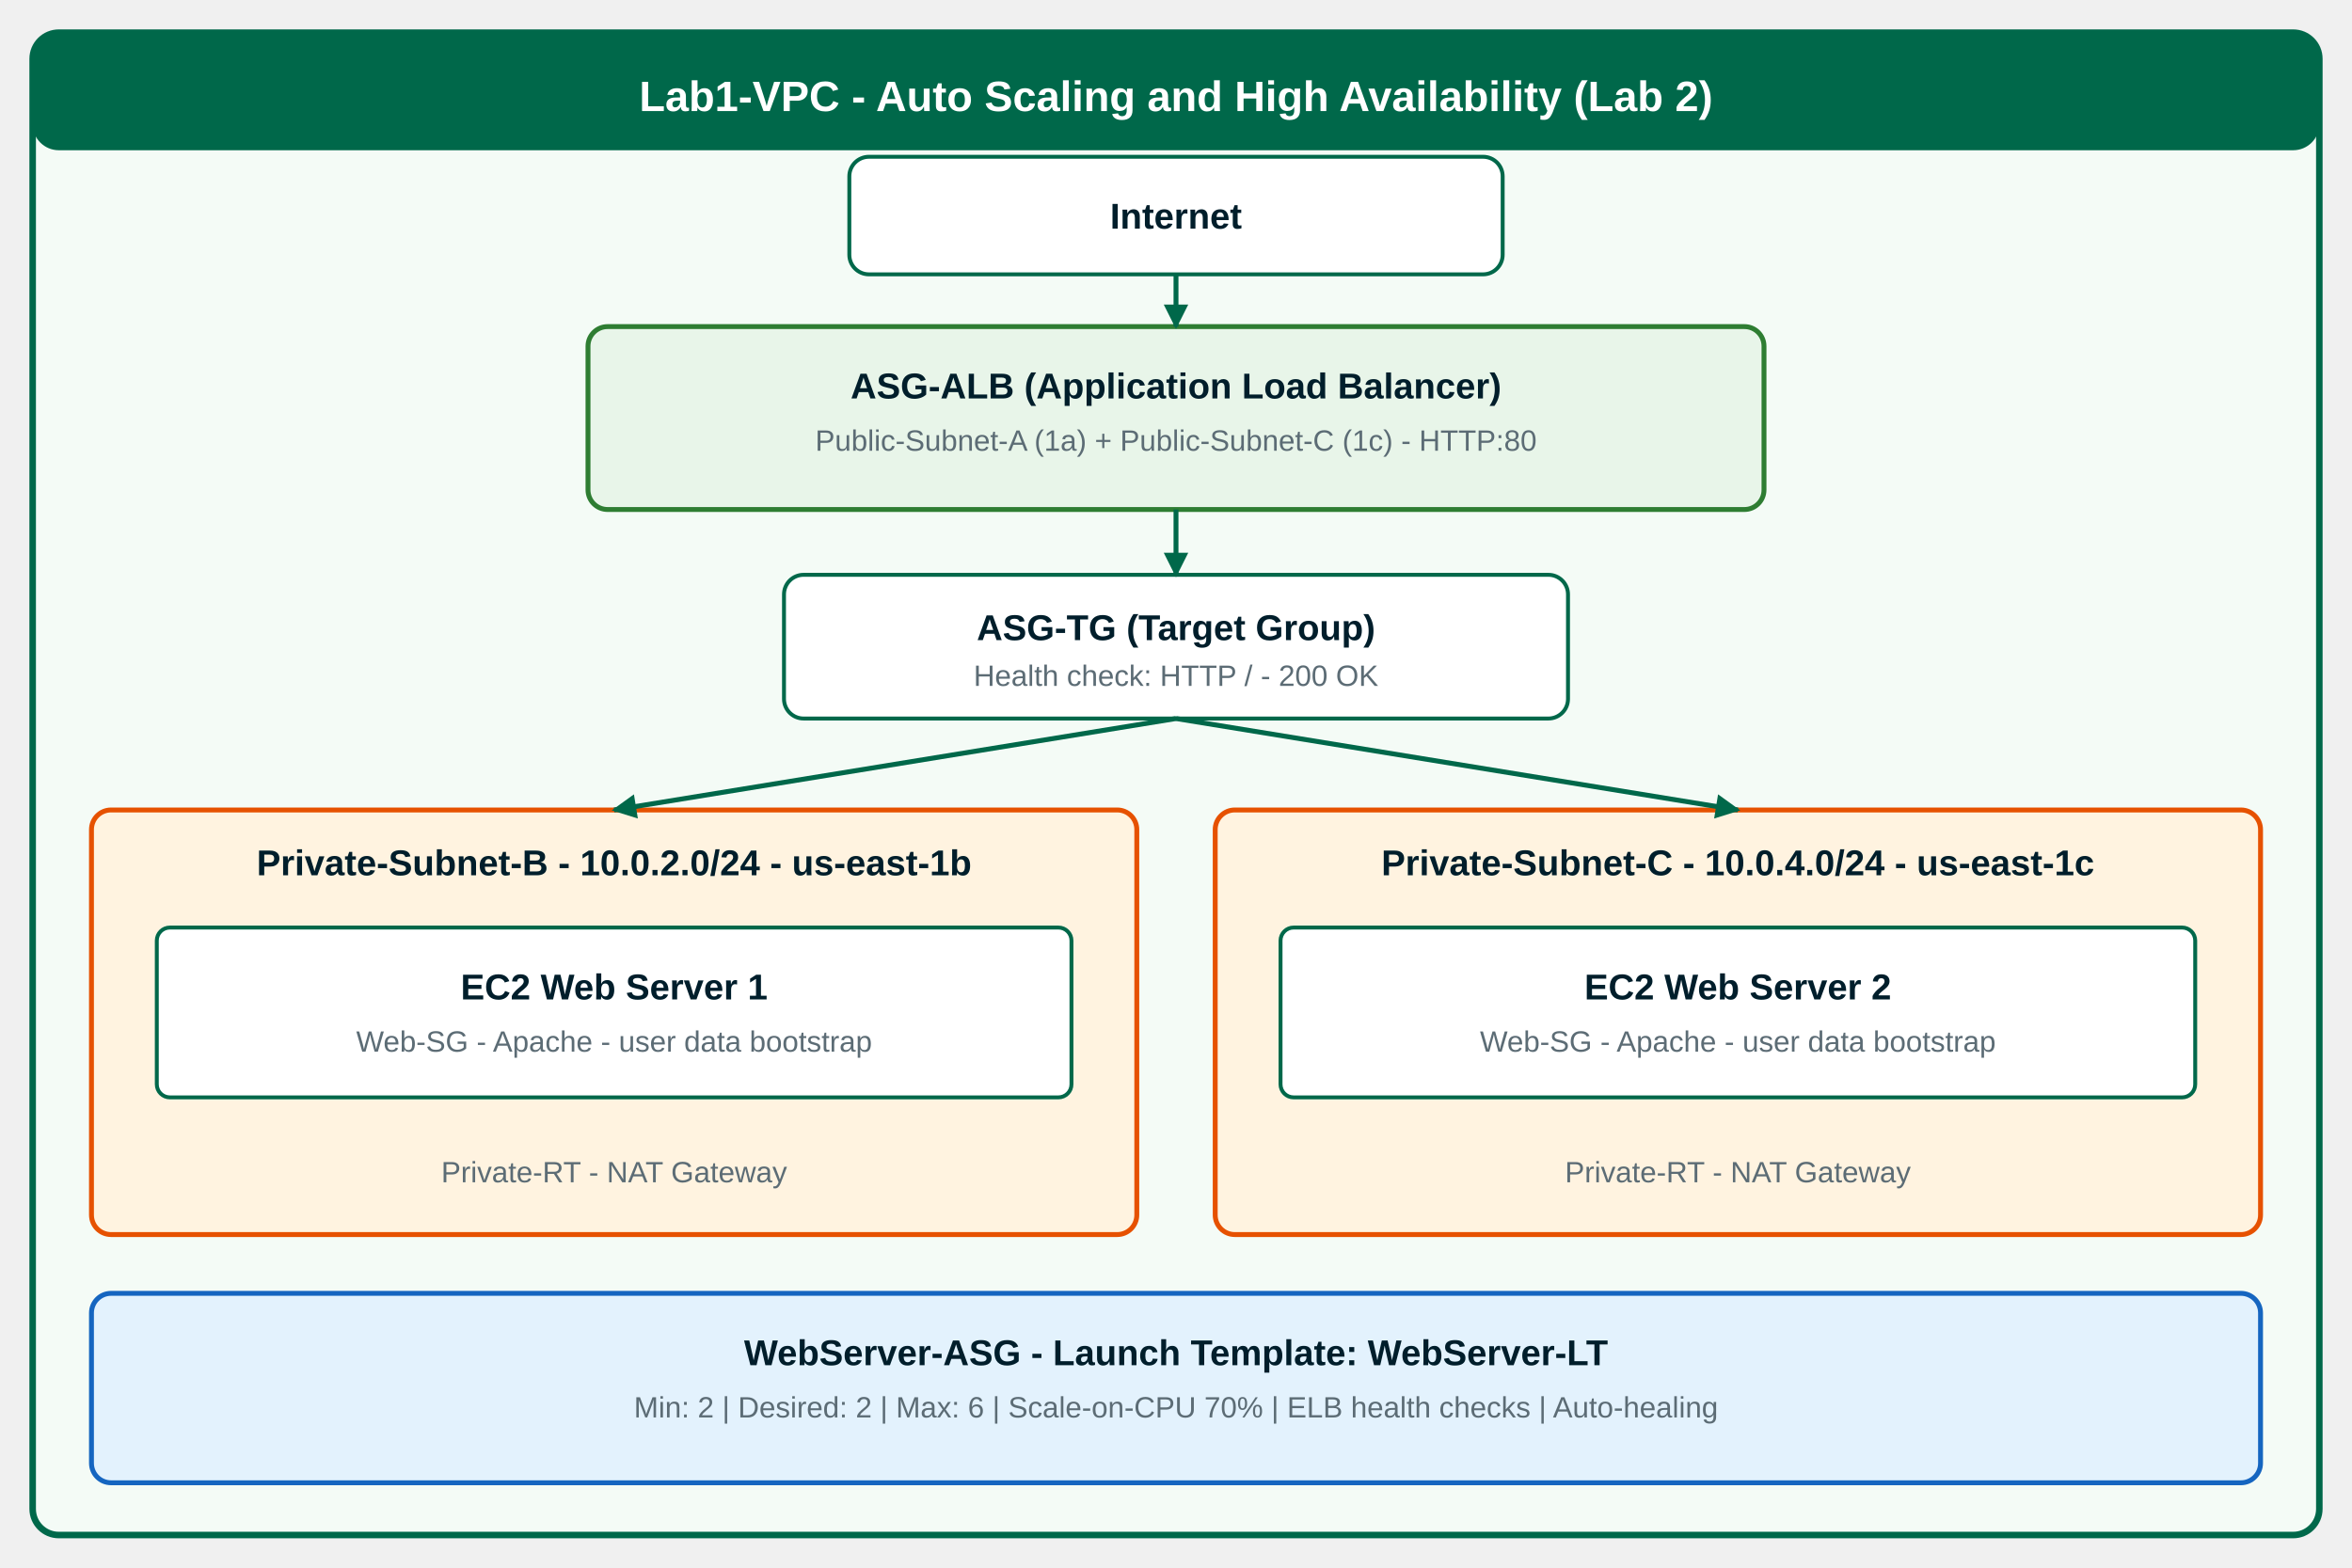
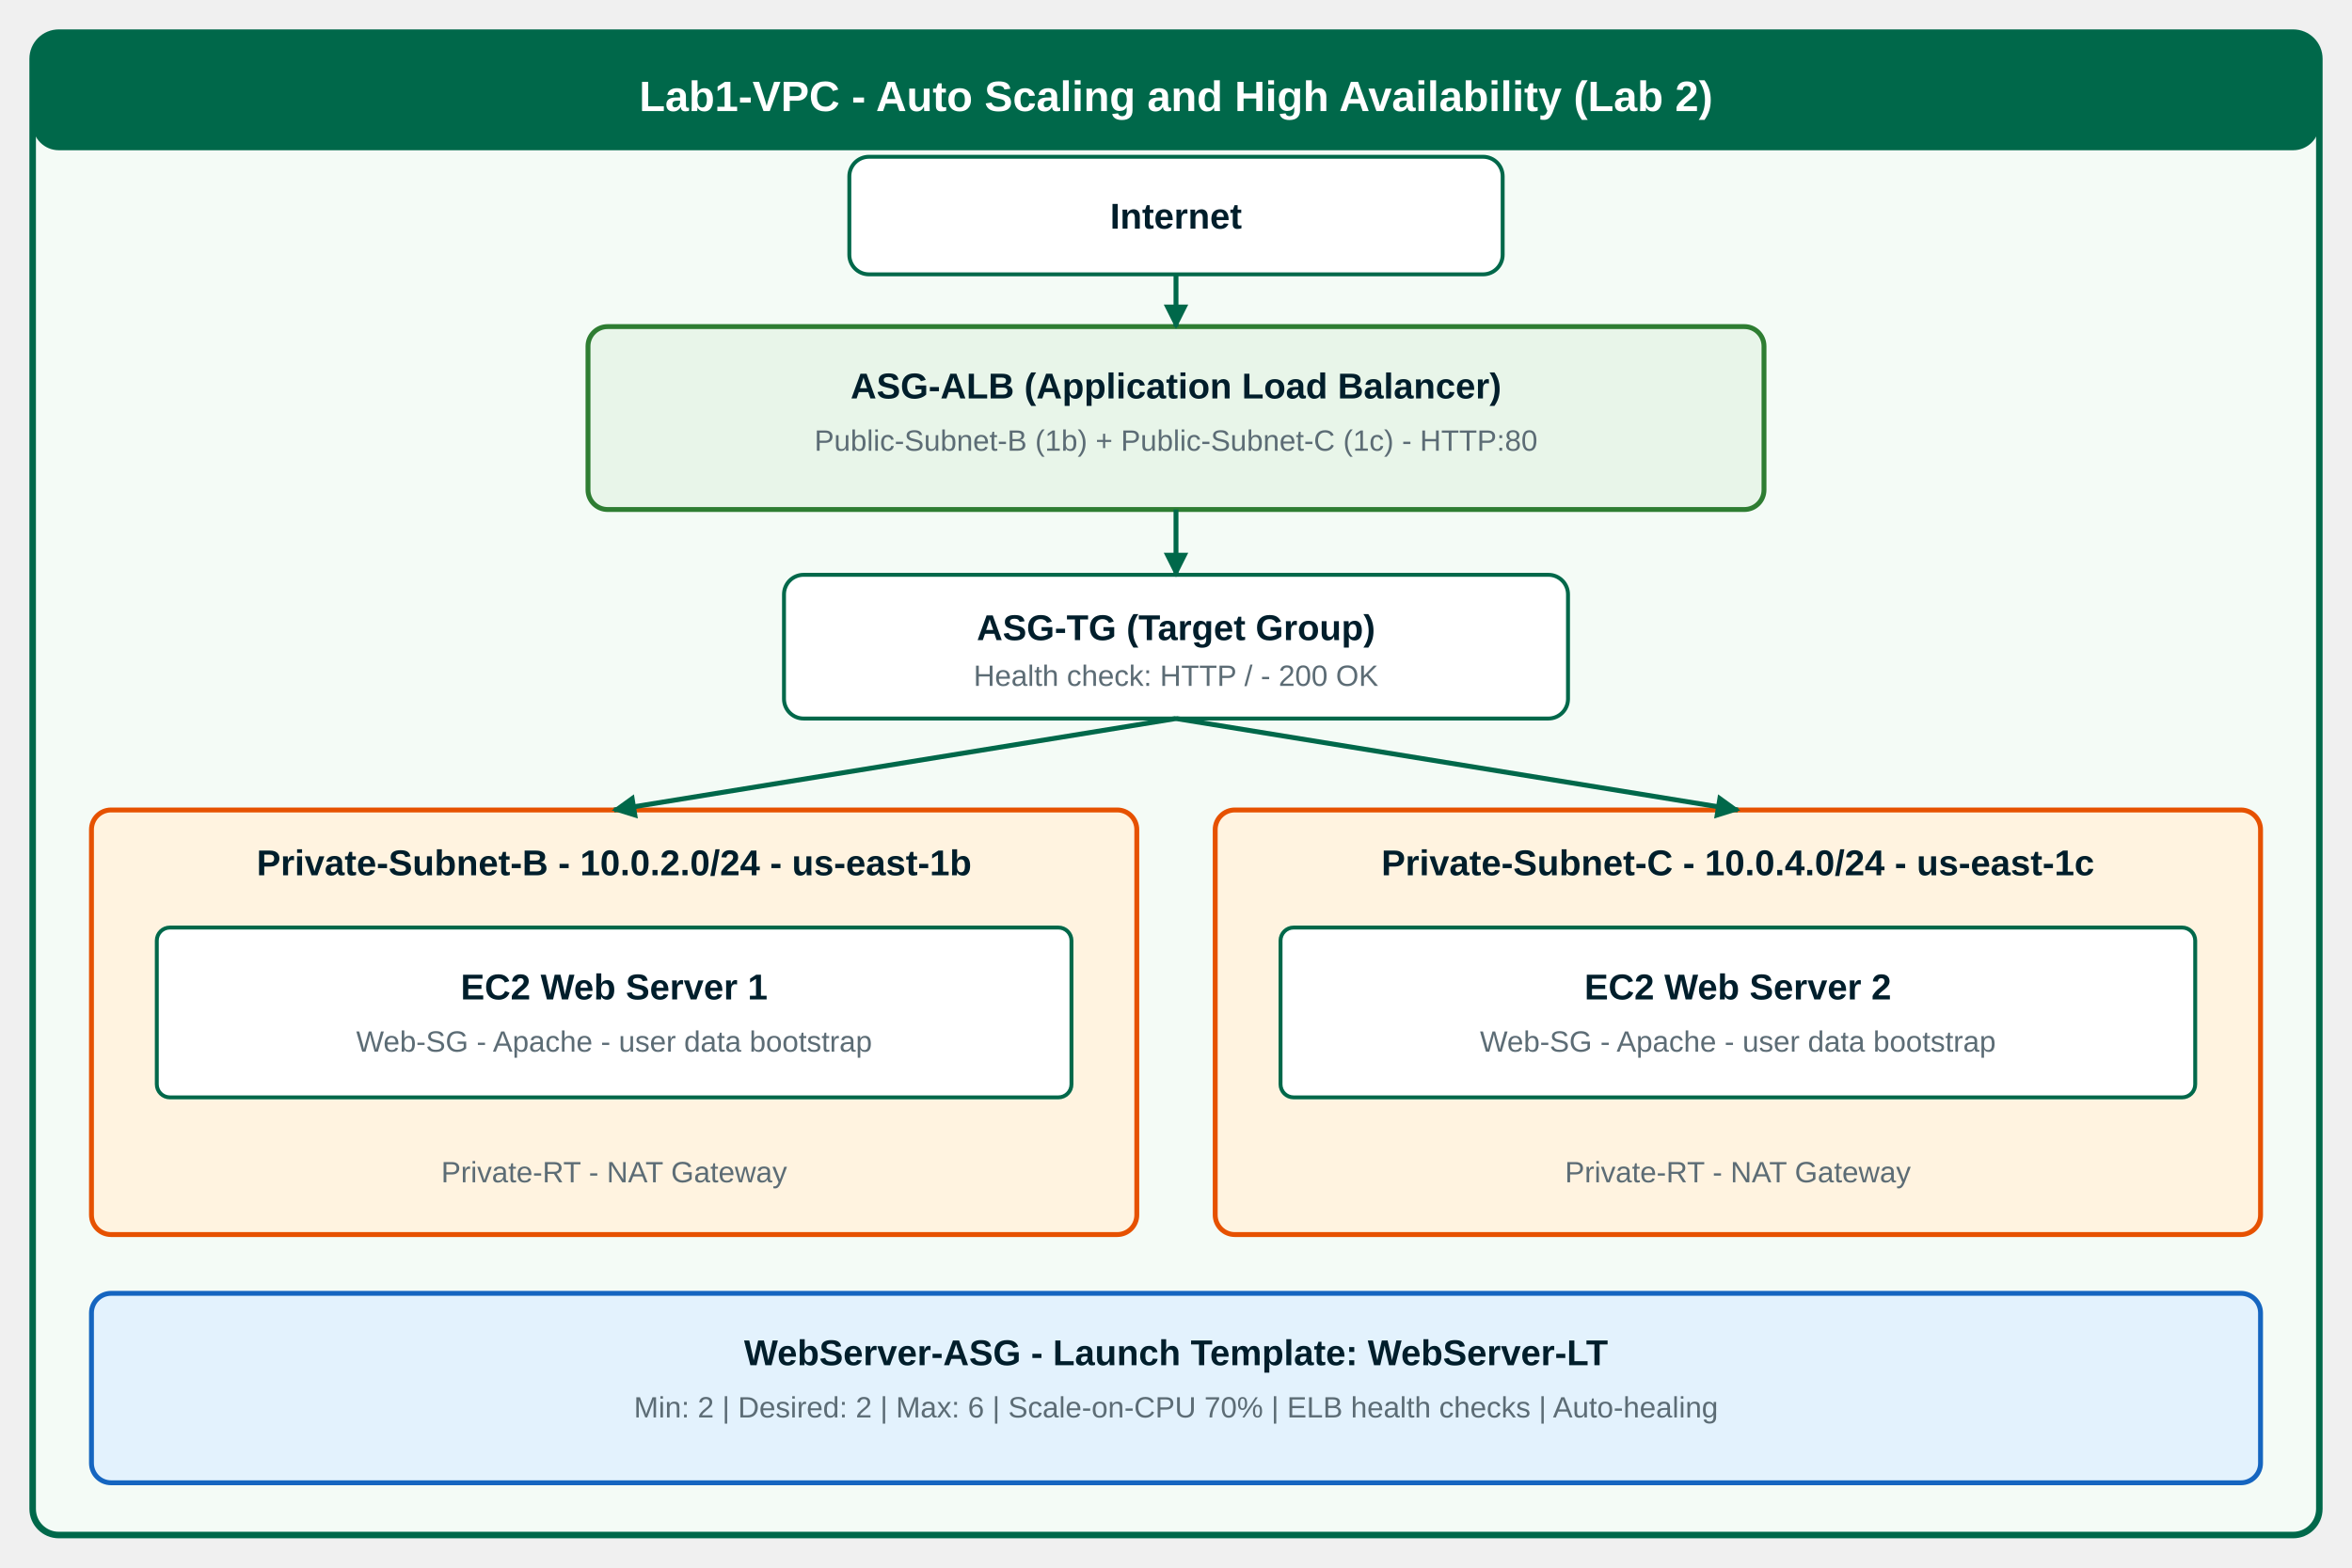
<svg xmlns="http://www.w3.org/2000/svg" viewBox="0 0 720 480" width="720" height="480">
  <defs>
    <marker id="arrow" viewBox="0 0 10 10" refX="9" refY="5" markerWidth="5" markerHeight="5" orient="auto">
      <path d="M0,0 L10,5 L0,10 Z" fill="#00684A" />
    </marker>
  </defs>
  <rect x="10" y="10" width="700" height="460" rx="8" fill="#F4FBF6" stroke="#00684A" stroke-width="2" />
  <rect x="10" y="10" width="700" height="36" rx="8" fill="#00684A" />
  <text x="360" y="34" text-anchor="middle" fill="#FFFFFF" font-family="Arial,sans-serif" font-size="13" font-weight="600">Lab1-VPC - Auto Scaling and High Availability (Lab 2)</text>
  <rect x="260" y="48" width="200" height="36" rx="6" fill="#FFFFFF" stroke="#00684A" stroke-width="1.2" />
  <text x="360" y="70" text-anchor="middle" fill="#001E2B" font-family="Arial,sans-serif" font-size="11" font-weight="600">Internet</text>
  <rect x="180" y="100" width="360" height="56" rx="6" fill="#E8F5E9" stroke="#2E7D32" stroke-width="1.5" />
  <text x="360" y="122" text-anchor="middle" fill="#001E2B" font-family="Arial,sans-serif" font-size="11" font-weight="600">ASG-ALB (Application Load Balancer)</text>
-   <text x="360" y="138" text-anchor="middle" fill="#5C6C75" font-family="Arial,sans-serif" font-size="9">Public-Subnet-A (1a) + Public-Subnet-C (1c) - HTTP:80</text>
+   <text x="360" y="138" text-anchor="middle" fill="#5C6C75" font-family="Arial,sans-serif" font-size="9">Public-Subnet-B (1b) + Public-Subnet-C (1c) - HTTP:80</text>
  <rect x="240" y="176" width="240" height="44" rx="6" fill="#FFFFFF" stroke="#00684A" stroke-width="1.2" />
  <text x="360" y="196" text-anchor="middle" fill="#001E2B" font-family="Arial,sans-serif" font-size="11" font-weight="600">ASG-TG (Target Group)</text>
  <text x="360" y="210" text-anchor="middle" fill="#5C6C75" font-family="Arial,sans-serif" font-size="9">Health check: HTTP / - 200 OK</text>
  <rect x="28" y="248" width="320" height="130" rx="6" fill="#FFF3E0" stroke="#E65100" stroke-width="1.5" />
  <text x="188" y="268" text-anchor="middle" fill="#001E2B" font-family="Arial,sans-serif" font-size="11" font-weight="600">Private-Subnet-B - 10.0.2.0/24 - us-east-1b</text>
  <rect x="48" y="284" width="280" height="52" rx="4" fill="#FFFFFF" stroke="#00684A" stroke-width="1.2" />
  <text x="188" y="306" text-anchor="middle" fill="#001E2B" font-family="Arial,sans-serif" font-size="11" font-weight="600">EC2 Web Server 1</text>
  <text x="188" y="322" text-anchor="middle" fill="#5C6C75" font-family="Arial,sans-serif" font-size="9">Web-SG - Apache - user data bootstrap</text>
  <text x="188" y="362" text-anchor="middle" fill="#5C6C75" font-family="Arial,sans-serif" font-size="9">Private-RT - NAT Gateway</text>
  <rect x="372" y="248" width="320" height="130" rx="6" fill="#FFF3E0" stroke="#E65100" stroke-width="1.5" />
  <text x="532" y="268" text-anchor="middle" fill="#001E2B" font-family="Arial,sans-serif" font-size="11" font-weight="600">Private-Subnet-C - 10.0.4.0/24 - us-east-1c</text>
  <rect x="392" y="284" width="280" height="52" rx="4" fill="#FFFFFF" stroke="#00684A" stroke-width="1.2" />
  <text x="532" y="306" text-anchor="middle" fill="#001E2B" font-family="Arial,sans-serif" font-size="11" font-weight="600">EC2 Web Server 2</text>
  <text x="532" y="322" text-anchor="middle" fill="#5C6C75" font-family="Arial,sans-serif" font-size="9">Web-SG - Apache - user data bootstrap</text>
  <text x="532" y="362" text-anchor="middle" fill="#5C6C75" font-family="Arial,sans-serif" font-size="9">Private-RT - NAT Gateway</text>
  <rect x="28" y="396" width="664" height="58" rx="6" fill="#E3F2FD" stroke="#1565C0" stroke-width="1.5" />
  <text x="360" y="418" text-anchor="middle" fill="#001E2B" font-family="Arial,sans-serif" font-size="11" font-weight="600">WebServer-ASG - Launch Template: WebServer-LT</text>
  <text x="360" y="434" text-anchor="middle" fill="#5C6C75" font-family="Arial,sans-serif" font-size="9">Min: 2 | Desired: 2 | Max: 6 | Scale-on-CPU 70% | ELB health checks | Auto-healing</text>
  <line x1="360" y1="84" x2="360" y2="100" stroke="#00684A" stroke-width="1.5" fill="none" marker-end="url(#arrow)" />
  <line x1="360" y1="156" x2="360" y2="176" stroke="#00684A" stroke-width="1.5" fill="none" marker-end="url(#arrow)" />
  <line x1="360" y1="220" x2="188" y2="248" stroke="#00684A" stroke-width="1.5" fill="none" marker-end="url(#arrow)" />
  <line x1="360" y1="220" x2="532" y2="248" stroke="#00684A" stroke-width="1.5" fill="none" marker-end="url(#arrow)" />
</svg>
